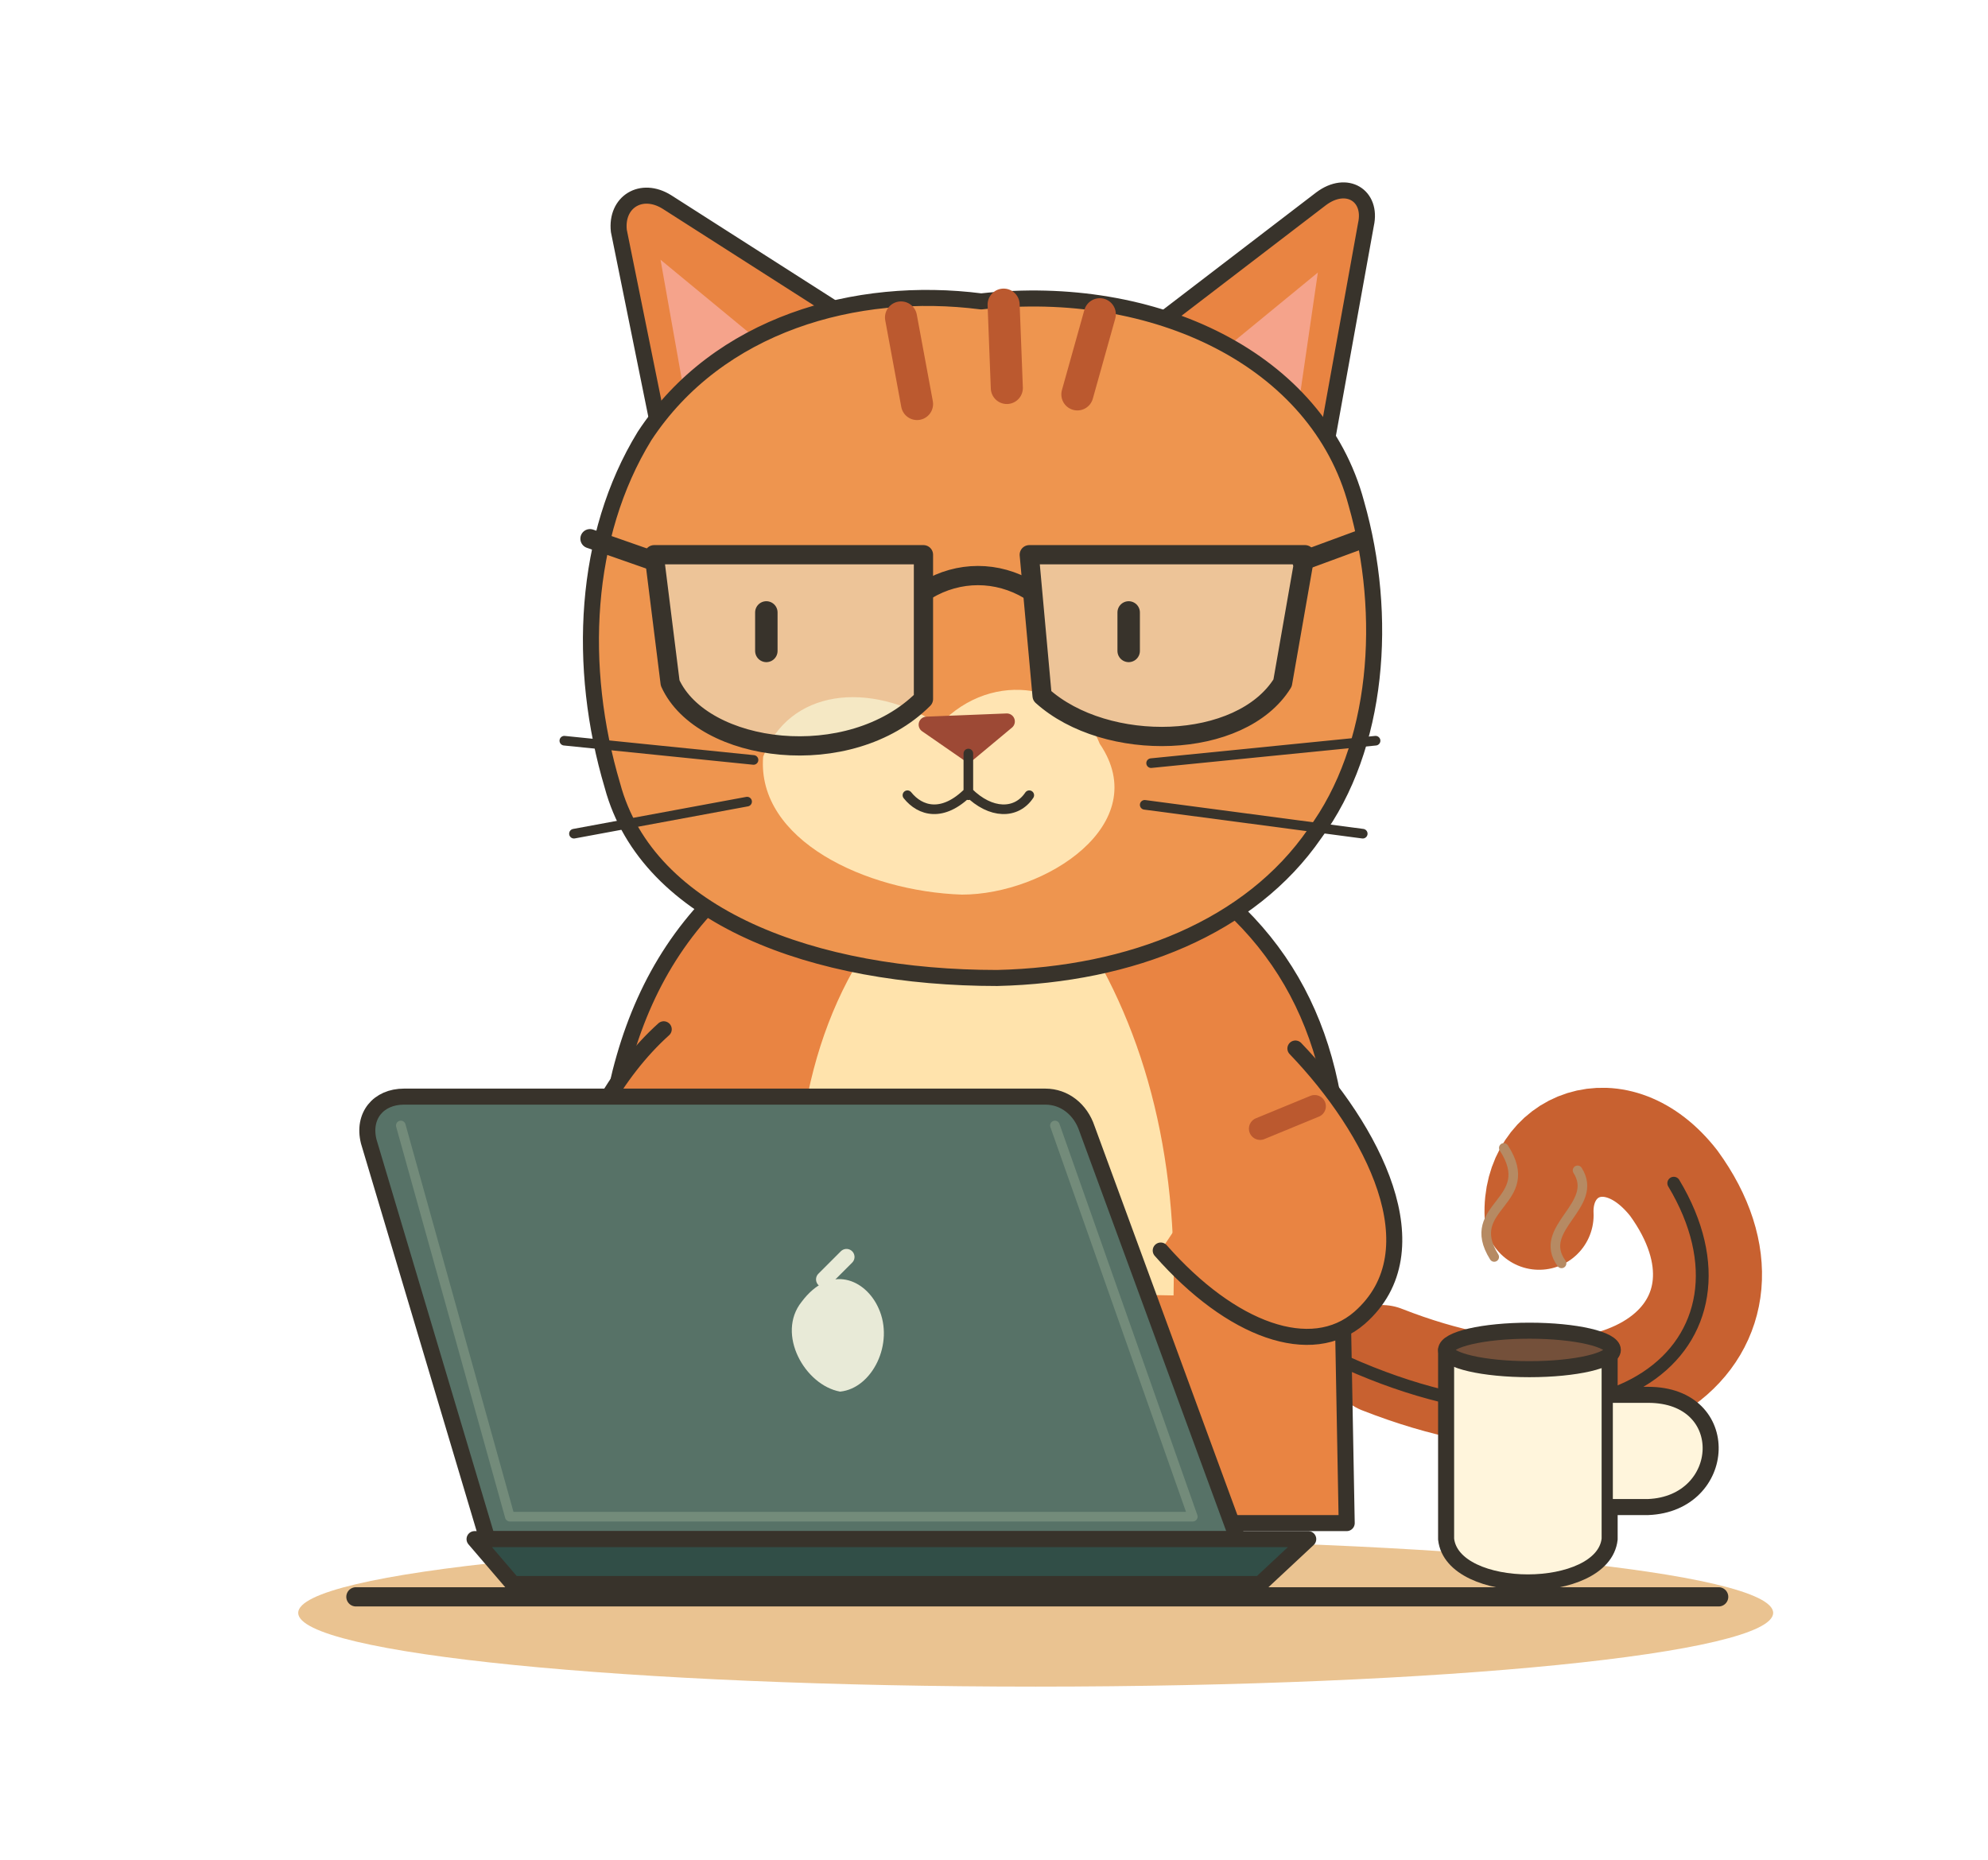
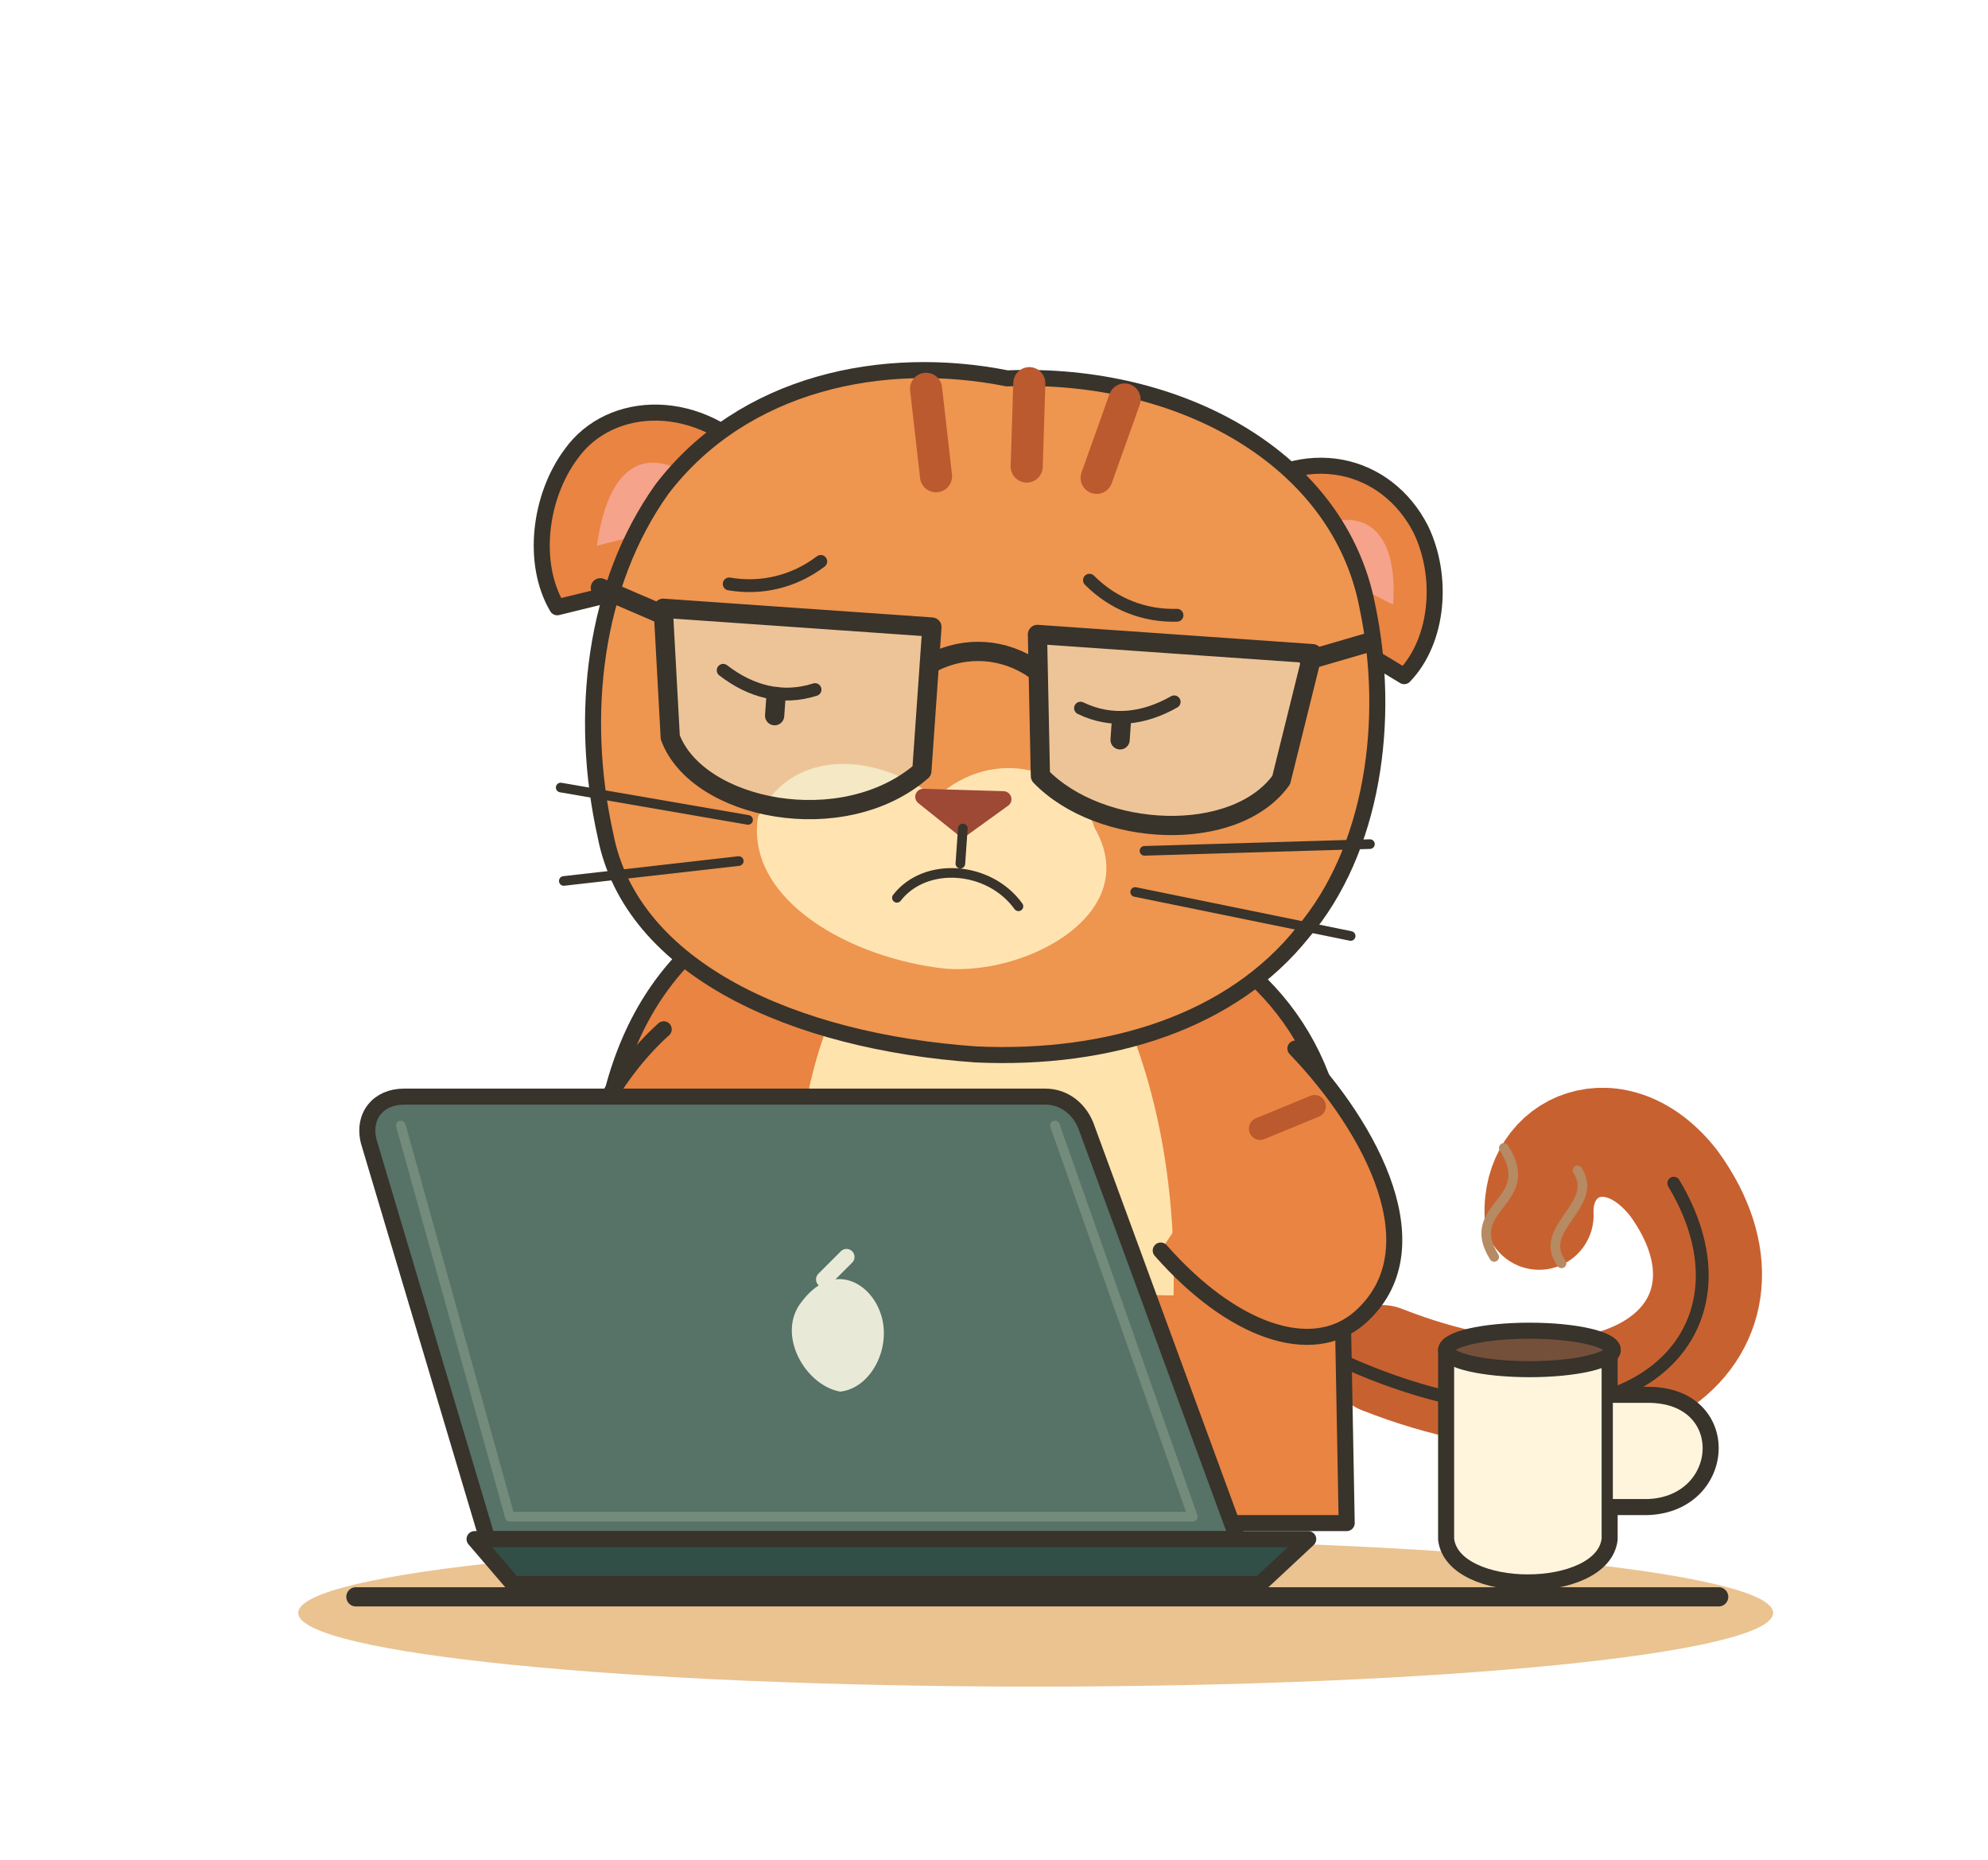
<svg xmlns="http://www.w3.org/2000/svg" viewBox="0 0 620 580" fill="none">
  <g stroke="#38332B" stroke-width="5" stroke-linecap="round" stroke-linejoin="round">
    <ellipse cx="323" cy="503" rx="230" ry="23" fill="#EAC391" stroke="none" />
    <path d="M431 424c79 31 123-11 91-55-18-23-43-12-42 10" stroke="#C86130" stroke-width="34" />
    <path d="M420 425c83 37 132-6 102-56" stroke="#38332B" stroke-width="4" />
-     <path d="M236 269c-43 32-51 82-48 144l9 62h223l-2-108c-1-47-19-81-62-104Z" fill="#E98442" />
+     <path d="M229 286c-39 25-47 72-41 127l9 62h223l-2-108c-1-40-24-71-67-85Z" fill="#E98442" />
    <path d="M280 283c-24 27-36 68-30 119l116 2c1-49-11-89-34-121" fill="#FFE3AC" stroke="none" />
-     <path d="m209 151-16-79c-1-9 7-14 15-9l72 46M348 111l64-49c8-6 16-1 14 8l-15 83" fill="#E98442" />
-     <path d="m214 126-8-45 40 33m126 3 39-32-7 48" fill="#F5A38B" stroke="none" />
-     <path d="M201 136c23-35 66-47 105-42 54-6 105 18 117 63 10 35 7 76-13 103-20 29-57 44-99 45-57 0-109-19-120-60-11-37-9-78 10-109Z" fill="#EE954F" />
-     <path d="m281 99 5 27m27-31 1 26m29-23-7 25" stroke="#BB592F" stroke-width="10" />
-     <path d="M238 236c8-21 33-24 55-10 17-18 43-12 50 6 17 25-17 47-43 47-30-1-64-17-62-43Z" fill="#FFE4B2" stroke="none" />
-     <path d="m289 226 13 9 12-10Z" fill="#9D4935" stroke="#9D4935" />
-     <path d="M302 235v13m0-1c-8 8-15 6-19 1m19-1c7 7 15 7 19 1" stroke-width="3" />
-     <path d="m235 237-59-6m57 19-54 10m180-22 70-7m-72 20 68 9" stroke-width="3" />
-     <path d="M204 173h84v45c-23 23-69 17-79-5Zm117 0h86l-7 40c-13 21-55 22-75 4Z" fill="#EDEBD3" fill-opacity=".55" stroke-width="6" />
-     <path d="M289 184c10-6 22-6 32 0m-117-9-20-7m222 7 19-7" stroke-width="6" />
-     <path d="M239 191v12m113-12v12" stroke-width="7" />
+     <g transform="translate(0 24) rotate(4 310 210)">
+       <path d="M231 126c-20-20-48-17-59 1-9 14-10 35-1 48l50-16m158-32c21-20 47-15 59 5 8 14 8 34-2 46l-39-20" fill="#E98442" />
+       <path d="M214 134c-17-12-30-7-32 21l30-10m191-10c16-10 28-3 28 21l-26-11" fill="#F5A38B" stroke="none" />
+       <path d="M201 136c23-35 66-47 105-42 54-6 105 18 117 63 10 35 7 76-13 103-20 29-57 44-99 45-57 0-109-19-120-60-11-37-9-78 10-109Z" fill="#EE954F" />
+       <path d="m281 99 5 27m27-31 1 26m29-23-7 25" stroke="#BB592F" stroke-width="10" />
+       <path d="M238 236c8-21 33-24 55-10 17-18 43-12 50 6 17 25-17 47-43 47-30-1-64-17-62-43Z" fill="#FFE4B2" stroke="none" />
+       <path d="m289 226 13 9 12-10Z" fill="#9D4935" stroke="#9D4935" />
+       <path d="M302 235v11m-19 12c8-12 28-12 38 0" stroke-width="3" />
+       <path d="m235 237-59-6m57 19-54 10m180-22 70-7m-72 20 68 9" stroke-width="3" />
+       <path d="M204 173h84v45c-23 23-69 17-79-5Zm117 0h86l-7 40c-13 21-55 22-75 4Z" fill="#EDEBD3" fill-opacity=".55" stroke-width="6" />
+       <path d="M289 184c10-6 22-6 32 0m-117-9-20-7m222 7 19-7" stroke-width="6" />
+       <path d="M224 164c10 1 20-2 28-9m84 0c8 7 18 10 28 9" stroke-width="4" />
+       <path d="M224 191c9 6 19 8 29 4m83 0c10 4 20 2 29-4" stroke-width="4" />
+       <path d="M241 198v6m108-6v6" stroke-width="6" />
+     </g>
    <path d="M207 321c-30 27-44 82-27 103 13 16 38 7 54-19l24-46m146-32c24 25 44 63 20 84-15 13-40 4-62-21" fill="#E98442" />
    <path d="m212 348 15 9m-22 13 14 9m174-27 17-7" stroke="#BB592F" stroke-width="7" />
    <path d="M115 356c-2-8 3-14 11-14h200c6 0 11 4 13 10l47 128H152Z" fill="#577267" />
    <path d="m125 351 34 122h213l-43-122" stroke="#738B7A" stroke-width="3" />
    <path d="M148 480h260l-15 14H160Z" fill="#314E47" />
    <path d="M250 406c9-12 20-7 24 2 5 11-2 25-12 26-11-2-20-18-12-28Z" fill="#E8EAD7" stroke="none" />
    <path d="m257 399 7-7" stroke="#E8EAD7" stroke-width="5" />
    <path d="M451 421h51v59c-2 18-49 18-51 0Z" fill="#FFF5DC" />
    <path d="M503 435h11c27 0 25 34 0 35h-11" fill="#FFF5DC" />
    <ellipse cx="477" cy="421" rx="26" ry="6" fill="#74503A" />
    <path d="M466 392c-10-16 14-17 3-34m18 36c-8-11 12-18 5-29" stroke="#B68A63" stroke-width="3" />
    <path d="M111 498h425" stroke-width="6" />
  </g>
</svg>
